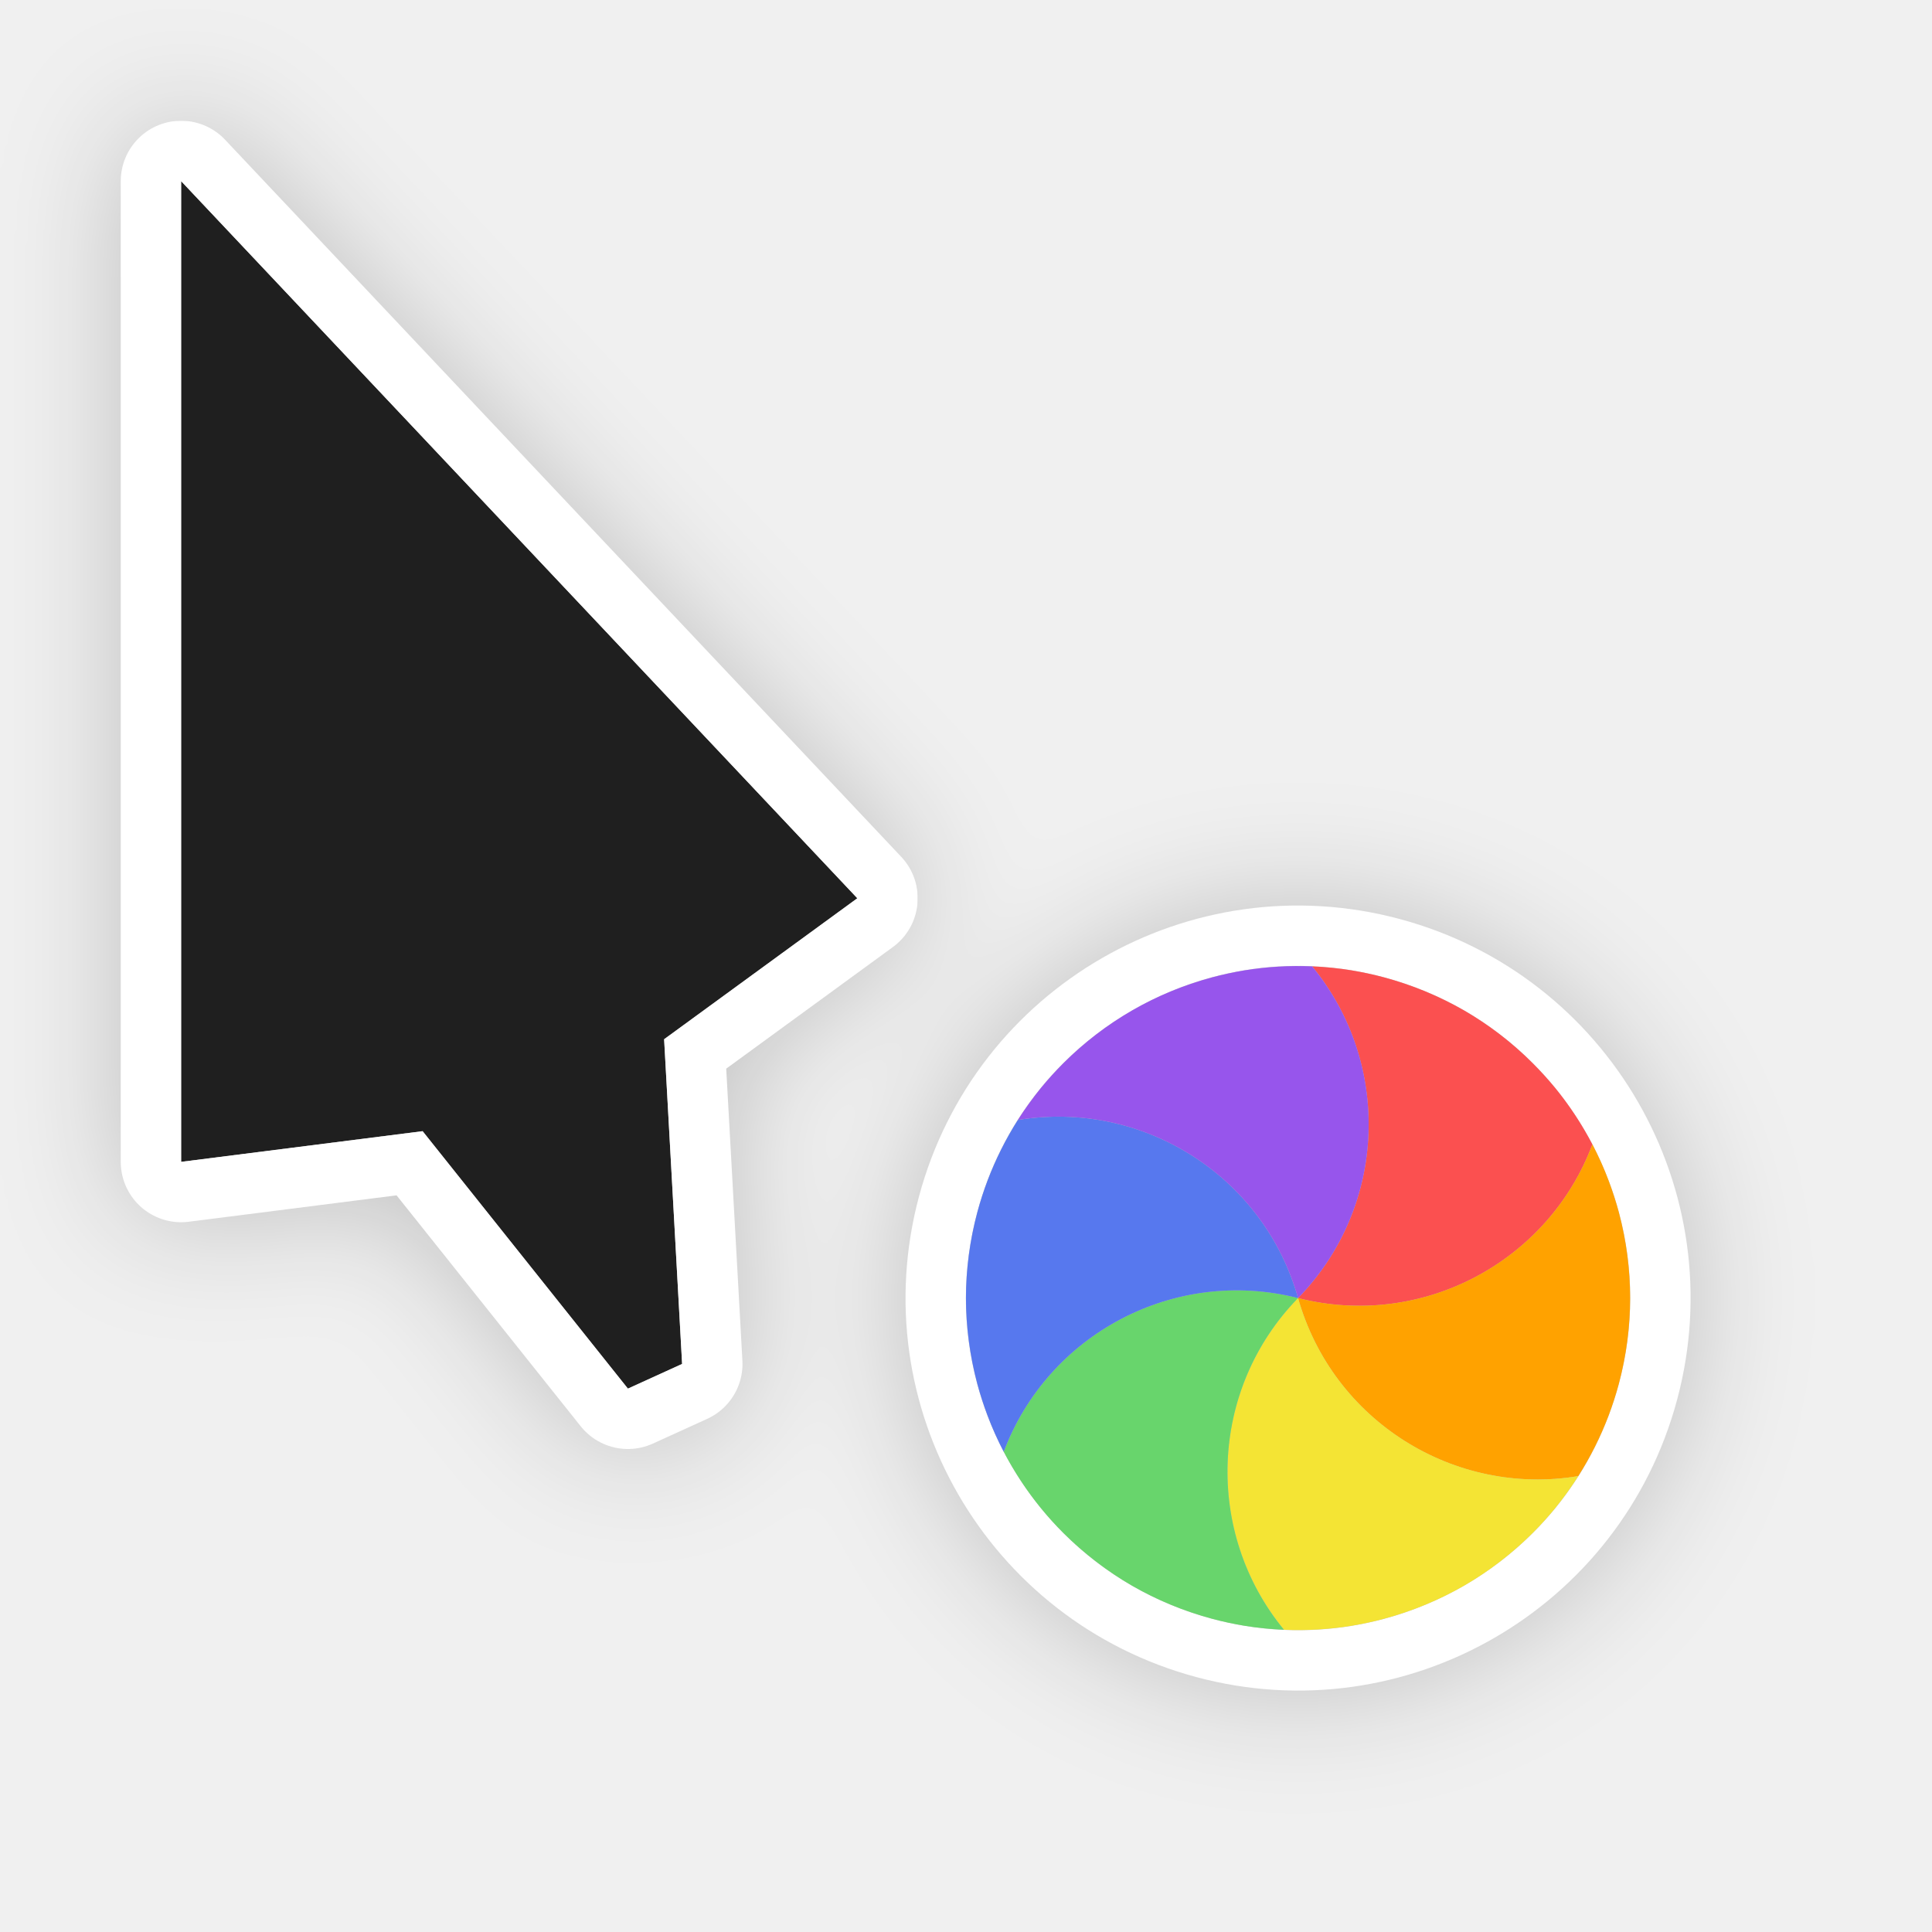
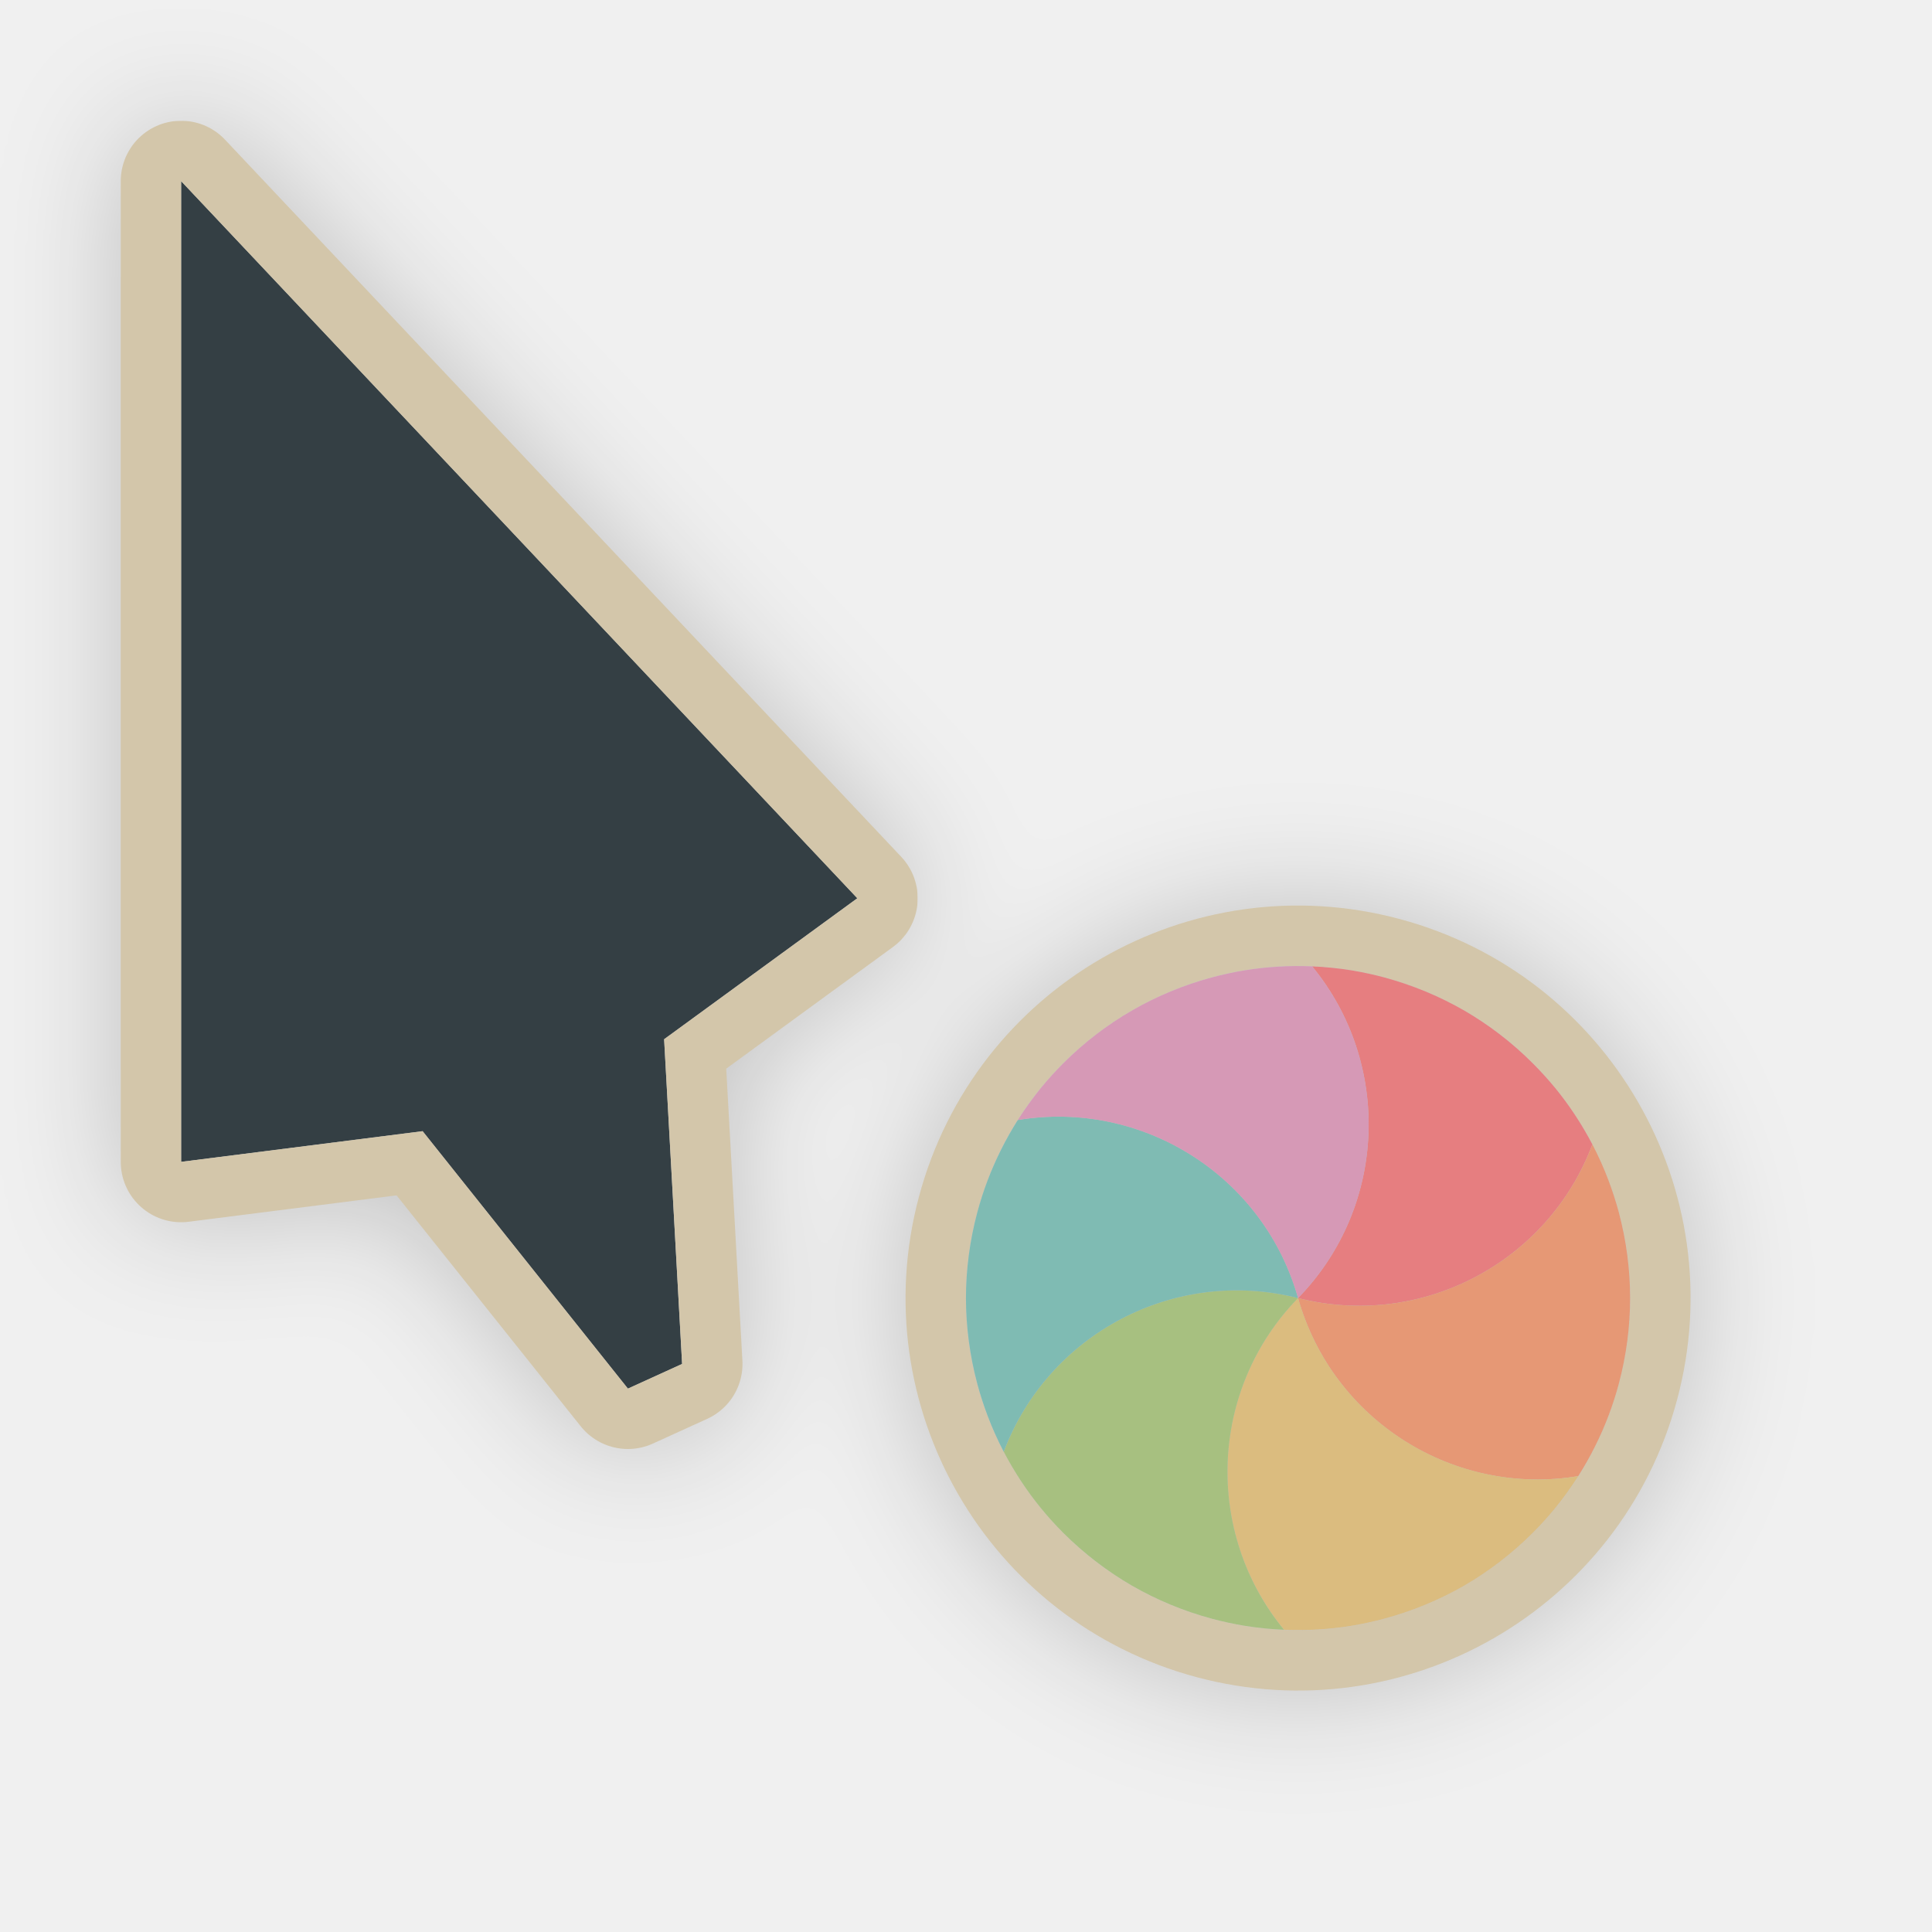
<svg xmlns="http://www.w3.org/2000/svg" width="32" height="32" viewBox="0 0 32 32" fill="none">
-   <g filter="url(#filter0_d_182_7244)">
+   <g clip-path="url(#clip0_182_7244)" filter="url(#filter0_d_182_7244)">
    <mask id="path-1-outside-1_182_7244" maskUnits="userSpaceOnUse" x="1.2" y="2" width="14" height="22" fill="black">
      <rect fill="white" x="1.2" y="2" width="14" height="22" />
      <path d="M14.2 14.878L3 3L3 19.244L7 18.736L10.4 23L11.298 22.591L11 17.213L14.2 14.878Z" />
    </mask>
-     <path d="M14.2 14.878L3 3L3 19.244L7 18.736L10.4 23L11.298 22.591L11 17.213L14.2 14.878Z" fill="#1F1F1F" />
-     <path d="M14.2 14.878L3 3L3 19.244L7 18.736L10.4 23L11.298 22.591L11 17.213L14.2 14.878Z" stroke="white" stroke-width="2" stroke-linejoin="round" mask="url(#path-1-outside-1_182_7244)" />
-     <circle cx="21.5" cy="21.5" r="6" transform="rotate(15 21.5 21.5)" stroke="white" stroke-linejoin="round" />
-     <path d="M21.733 16.006C21.951 16.015 22.169 16.037 22.386 16.072C22.565 16.102 22.744 16.14 22.923 16.188C23.399 16.316 23.843 16.502 24.25 16.736C24.657 16.972 25.04 17.263 25.388 17.612C25.519 17.743 25.642 17.879 25.758 18.019C25.995 18.309 26.201 18.623 26.375 18.955C25.644 20.903 23.551 22.021 21.5 21.5C22.977 19.984 23.054 17.612 21.733 16.006Z" fill="#FB5050" />
-     <path d="M26.375 18.954C26.476 19.148 26.566 19.348 26.643 19.553C26.707 19.723 26.764 19.898 26.812 20.076C26.939 20.552 27 21.03 27 21.5C27 21.97 26.939 22.448 26.812 22.923C26.764 23.102 26.707 23.277 26.643 23.447C26.51 23.797 26.342 24.133 26.141 24.449C24.089 24.791 22.074 23.537 21.5 21.5C23.551 22.021 25.644 20.902 26.375 18.954Z" fill="#FFA200" />
-     <path d="M26.142 24.449C26.024 24.633 25.896 24.811 25.758 24.981C25.643 25.121 25.52 25.257 25.389 25.388C25.041 25.736 24.657 26.028 24.25 26.264C23.843 26.498 23.399 26.684 22.923 26.812C22.744 26.86 22.565 26.898 22.386 26.928C22.016 26.988 21.641 27.01 21.267 26.994C19.945 25.388 20.023 23.016 21.5 21.5C22.075 23.537 24.09 24.79 26.142 24.449Z" fill="#F4E434" />
-     <path d="M21.267 26.994C21.049 26.985 20.831 26.963 20.614 26.928C20.435 26.898 20.256 26.86 20.077 26.812C19.601 26.684 19.157 26.498 18.75 26.264C18.343 26.028 17.96 25.737 17.611 25.389C17.48 25.258 17.357 25.122 17.242 24.981C17.005 24.691 16.799 24.377 16.625 24.045C17.356 22.097 19.449 20.979 21.5 21.5C20.023 23.016 19.946 25.388 21.267 26.994Z" fill="#68D56C" />
-     <path d="M16.625 24.046C16.524 23.852 16.434 23.652 16.357 23.447C16.293 23.277 16.236 23.102 16.188 22.924C16.061 22.448 16 21.97 15.999 21.5C16 21.03 16.061 20.552 16.188 20.077C16.236 19.898 16.293 19.723 16.357 19.553C16.49 19.203 16.658 18.867 16.858 18.551C18.91 18.21 20.926 19.463 21.5 21.5C19.448 20.979 17.356 22.098 16.625 24.046Z" fill="#5778EE" />
-     <path d="M16.858 18.551C16.975 18.367 17.104 18.189 17.242 18.019C17.357 17.879 17.48 17.743 17.611 17.612C17.959 17.264 18.343 16.972 18.75 16.737C19.157 16.502 19.601 16.316 20.077 16.188C20.256 16.14 20.435 16.102 20.614 16.072C20.984 16.012 21.359 15.99 21.733 16.006C23.055 17.612 22.977 19.984 21.5 21.5C20.925 19.463 18.91 18.21 16.858 18.551Z" fill="#9755EC" />
+     <path d="M14.2 14.878L3 3L3 19.244L7 18.736L10.4 23L11.298 22.591L11 17.213L14.2 14.878Z" fill="#343F44" />
+     <path d="M14.2 14.878L3 3L3 19.244L7 18.736L10.4 23L11.298 22.591L11 17.213L14.2 14.878Z" stroke="#D3C6AA" stroke-width="2" stroke-linejoin="round" mask="url(#path-1-outside-1_182_7244)" />
+     <circle cx="21.5" cy="21.5" r="6" transform="rotate(15 21.5 21.5)" stroke="#D3C6AA" stroke-linejoin="round" />
+     <path d="M21.733 16.006C21.951 16.015 22.169 16.037 22.386 16.072C22.565 16.102 22.744 16.14 22.923 16.188C23.399 16.316 23.843 16.502 24.25 16.736C24.657 16.972 25.04 17.263 25.388 17.612C25.519 17.743 25.642 17.879 25.758 18.019C25.995 18.309 26.201 18.623 26.375 18.955C25.644 20.903 23.551 22.021 21.5 21.5C22.977 19.984 23.054 17.612 21.733 16.006Z" fill="#E67E80" />
+     <path d="M26.375 18.954C26.476 19.148 26.566 19.348 26.643 19.553C26.707 19.723 26.764 19.898 26.812 20.076C26.939 20.552 27 21.03 27 21.5C27 21.97 26.939 22.448 26.812 22.923C26.764 23.102 26.707 23.277 26.643 23.447C26.51 23.797 26.342 24.133 26.141 24.449C24.089 24.791 22.074 23.537 21.5 21.5C23.551 22.021 25.644 20.902 26.375 18.954Z" fill="#E69875" />
+     <path d="M26.142 24.449C26.024 24.633 25.896 24.811 25.758 24.981C25.643 25.121 25.52 25.257 25.389 25.388C25.041 25.736 24.657 26.028 24.25 26.264C23.843 26.498 23.399 26.684 22.923 26.812C22.744 26.86 22.565 26.898 22.386 26.928C22.016 26.988 21.641 27.01 21.267 26.994C19.945 25.388 20.023 23.016 21.5 21.5C22.075 23.537 24.09 24.79 26.142 24.449Z" fill="#DBBC7F" />
+     <path d="M21.267 26.994C21.049 26.985 20.831 26.963 20.614 26.928C20.435 26.898 20.256 26.86 20.077 26.812C19.601 26.684 19.157 26.498 18.75 26.264C18.343 26.028 17.96 25.737 17.611 25.389C17.48 25.258 17.357 25.122 17.242 24.981C17.005 24.691 16.799 24.377 16.625 24.045C17.356 22.097 19.449 20.979 21.5 21.5C20.023 23.016 19.946 25.388 21.267 26.994Z" fill="#A7C080" />
+     <path d="M16.625 24.046C16.524 23.852 16.434 23.652 16.357 23.447C16.293 23.277 16.236 23.102 16.188 22.924C16.061 22.448 16 21.97 15.999 21.5C16 21.03 16.061 20.552 16.188 20.077C16.236 19.898 16.293 19.723 16.357 19.553C16.49 19.203 16.658 18.867 16.858 18.551C18.91 18.21 20.926 19.463 21.5 21.5C19.448 20.979 17.356 22.098 16.625 24.046Z" fill="#7FBBB3" />
+     <path d="M16.858 18.551C16.975 18.367 17.104 18.189 17.242 18.019C17.357 17.879 17.48 17.743 17.611 17.612C17.959 17.264 18.343 16.972 18.75 16.737C19.157 16.502 19.601 16.316 20.077 16.188C20.256 16.14 20.435 16.102 20.614 16.072C20.984 16.012 21.359 15.99 21.733 16.006C23.055 17.612 22.977 19.984 21.5 21.5C20.925 19.463 18.91 18.21 16.858 18.551Z" fill="#D699B6" />
  </g>
  <defs>
    <filter id="filter0_d_182_7244" x="-2" y="-2" width="36" height="36" filterUnits="userSpaceOnUse" color-interpolation-filters="sRGB">
      <feFlood flood-opacity="0" result="BackgroundImageFix" />
      <feColorMatrix in="SourceAlpha" type="matrix" values="0 0 0 0 0 0 0 0 0 0 0 0 0 0 0 0 0 0 127 0" result="hardAlpha" />
      <feOffset />
      <feGaussianBlur stdDeviation="1" />
      <feColorMatrix type="matrix" values="0 0 0 0 0 0 0 0 0 0 0 0 0 0 0 0 0 0 0.2 0" />
      <feBlend mode="normal" in2="BackgroundImageFix" result="effect1_dropShadow_182_7244" />
      <feBlend mode="normal" in="SourceGraphic" in2="effect1_dropShadow_182_7244" result="shape" />
    </filter>
+     <clipPath id="clip0_182_7244">
+       <rect width="32" height="32" fill="white" />
+     </clipPath>
  </defs>
</svg>
